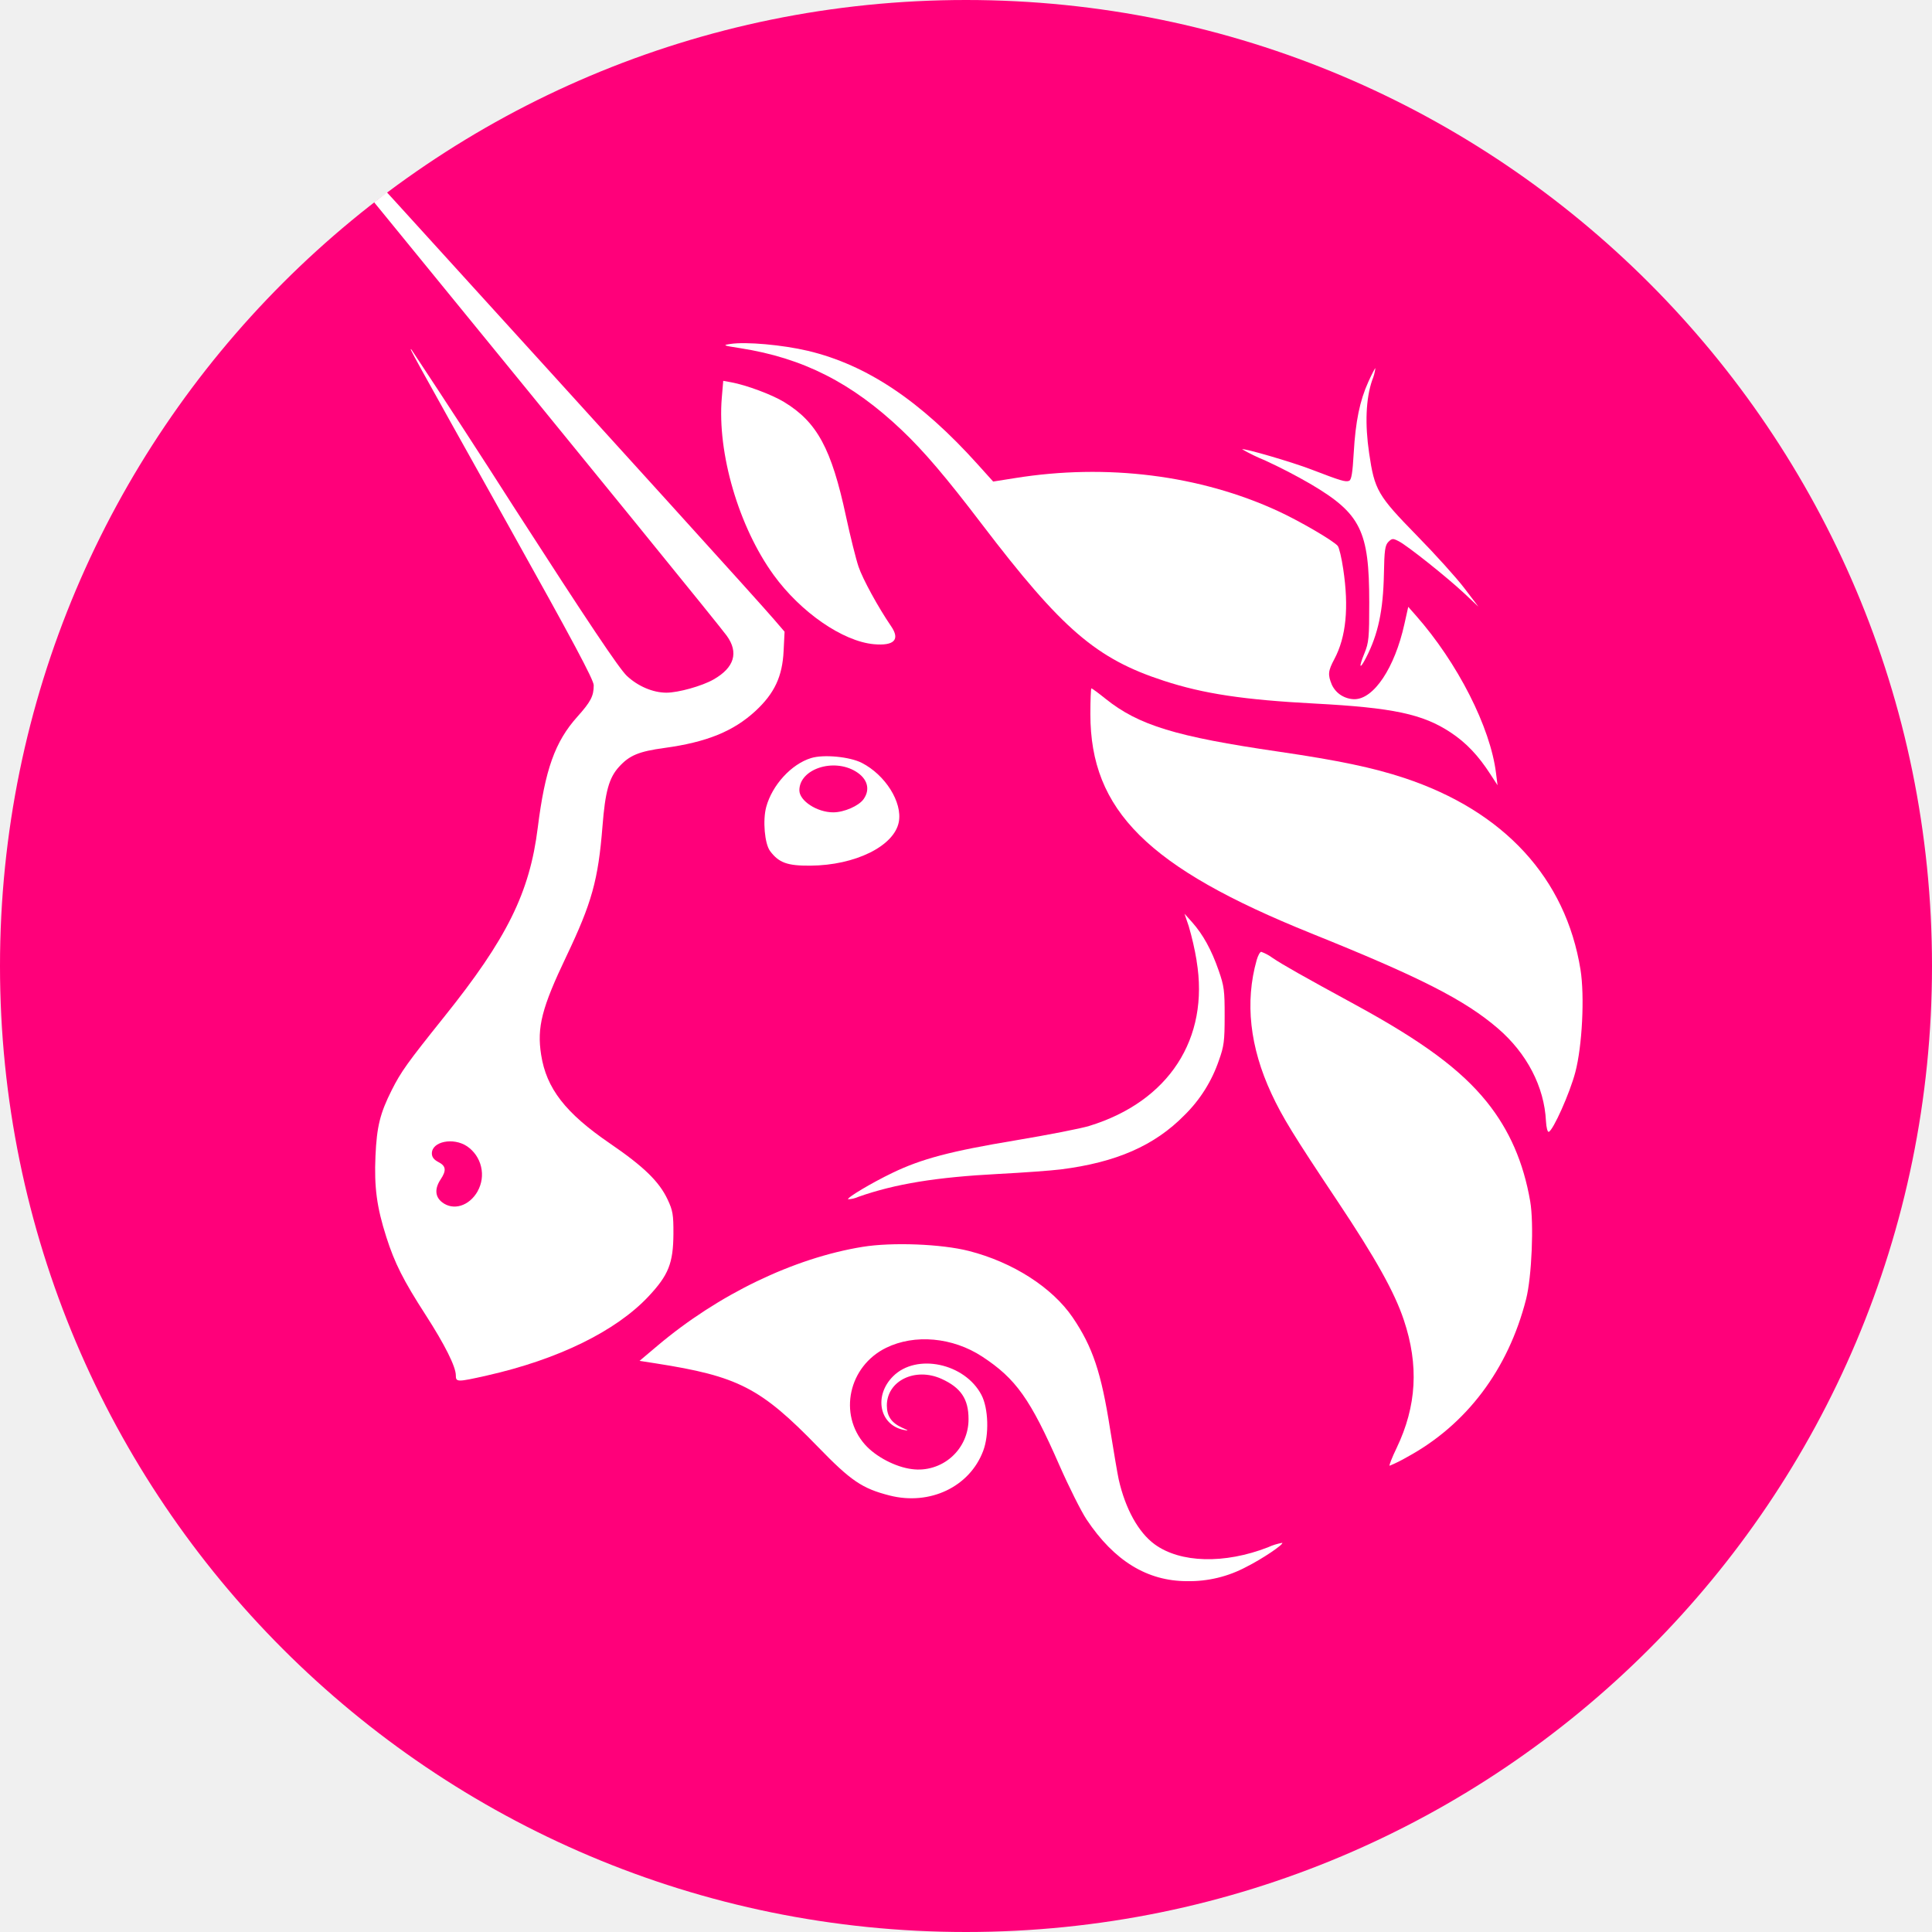
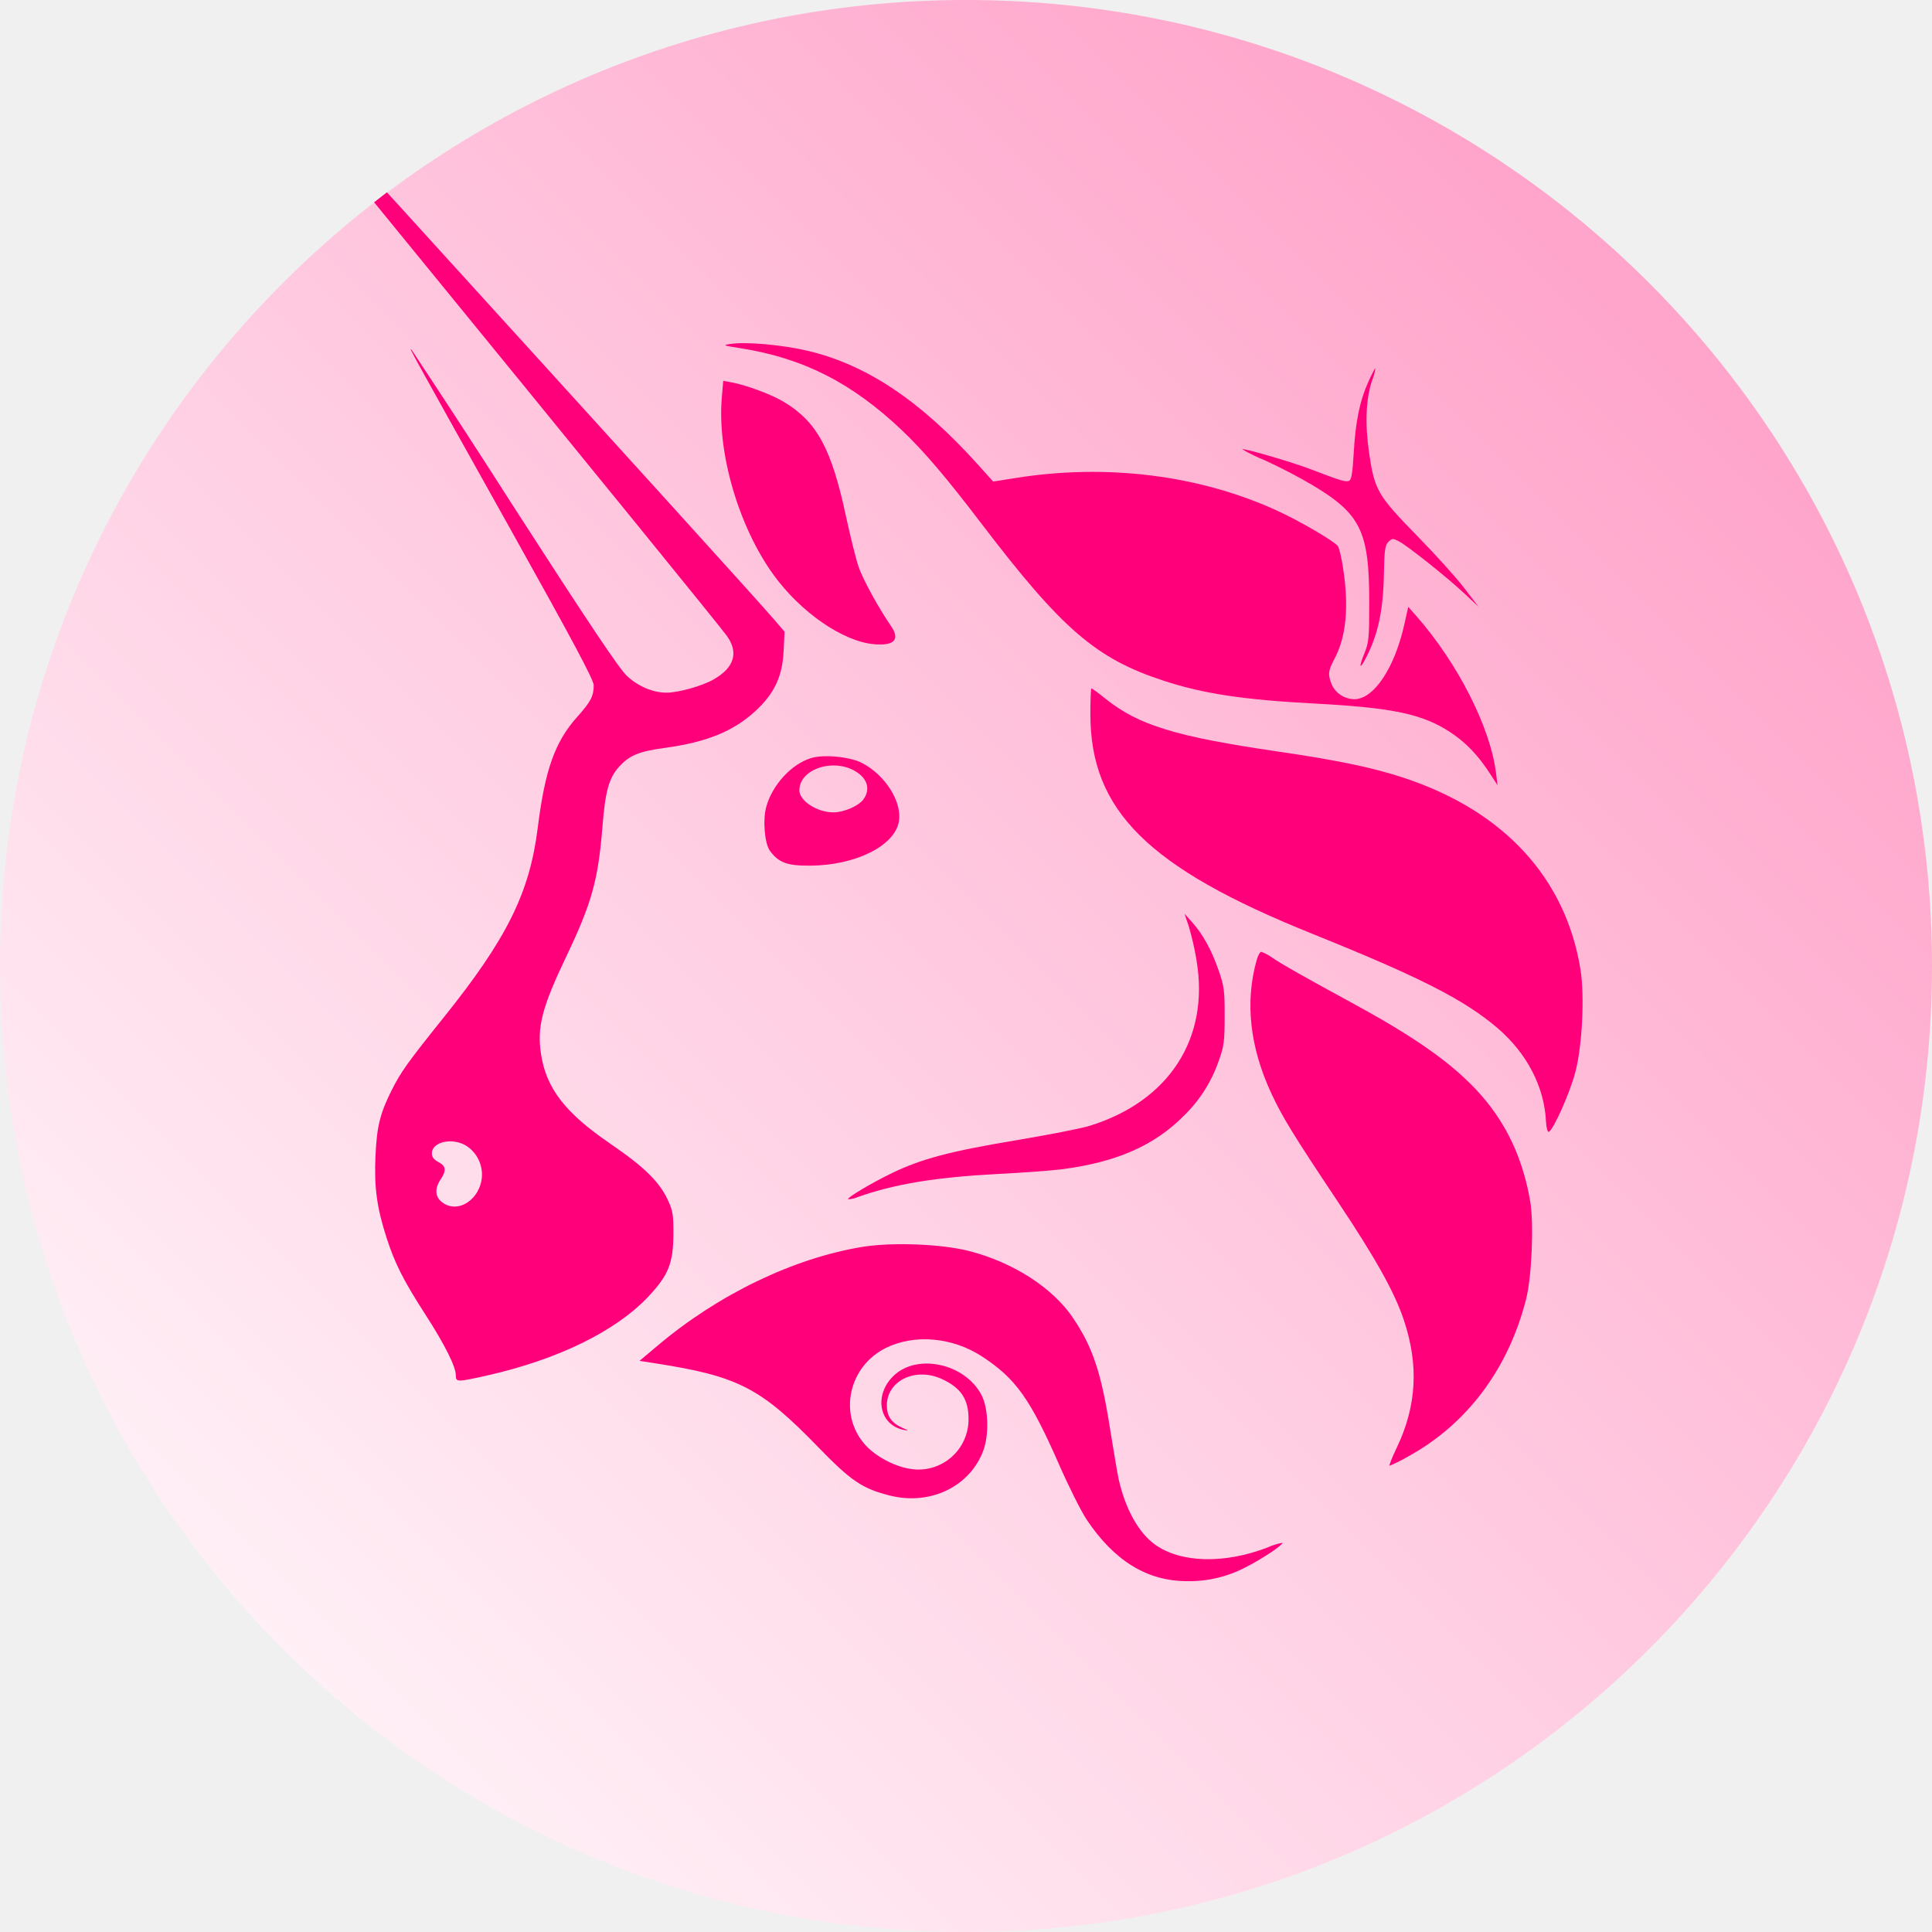
<svg xmlns="http://www.w3.org/2000/svg" fill="none" height="32" viewBox="0 0 32 32" width="32">
-   <path d="m16 32c8.837 0 16-7.163 16-16 0-8.837-7.163-16-16-16-8.837 0-16 7.163-16 16 0 8.837 7.163 16 16 16z" fill="#ff007a" />
-   <g fill="#fff">
+   <linearGradient id="a" gradientUnits="userSpaceOnUse" x1="27.5" x2="4.5" y1="4.5" y2="27.5">
+     <stop offset="0" stop-color="#ffa3ca" />
+     <stop offset="1" stop-color="#fff0f6" />
+   </linearGradient>
+   <path d="m16 32c8.837 0 16-7.163 16-16 0-8.837-7.163-16-16-16-8.837 0-16 7.163-16 16 0 8.837 7.163 16 16 16z" fill="url(#a)" />
+   <g fill="#ff007a">
    <path d="m12.261 5.767c-.285-.044-.297-.05-.163-.07.257-.04.865.015 1.284.114.977.233 1.866.828 2.816 1.885l.252.28.36-.057c1.52-.245 3.067-.05 4.36.547.356.164.917.491.987.576.023.026.064.199.091.383.096.637.048 1.125-.146 1.49-.106.198-.112.26-.041.43.034.07.086.13.152.171s.142.064.22.065c.322 0 .668-.52.828-1.243l.064-.287.126.143c.692.784 1.235 1.853 1.328 2.613l.025.199-.117-.18c-.2-.31-.4-.522-.658-.693-.464-.307-.955-.411-2.255-.48-1.174-.062-1.839-.162-2.497-.377-1.121-.365-1.686-.852-3.018-2.599-.591-.776-.957-1.205-1.32-1.55-.827-.786-1.639-1.198-2.678-1.36z" />
    <path d="m22.422 7.5c.03-.52.1-.863.242-1.176.056-.124.109-.226.117-.226-.009.07-.028.139-.055.204-.103.304-.12.72-.049 1.203.09.614.142.702.79 1.365.305.311.659.703.787.872l.233.306-.233-.219c-.285-.267-.941-.79-1.086-.864-.097-.05-.112-.049-.172.01-.055.056-.067.138-.074.529-.012.608-.095 1-.296 1.39-.108.21-.125.166-.027-.073.073-.178.08-.256.08-.845 0-1.184-.141-1.468-.966-1.956-.248-.144-.503-.276-.764-.396-.129-.052-.254-.113-.374-.182.023-.023.827.211 1.15.336.482.185.561.209.62.186.039-.015.058-.129.077-.464zm-9.607 2.025c-.579-.797-.937-2.02-.86-2.934l.024-.283.132.024c.248.045.675.204.875.326.548.333.786.772 1.027 1.898.071.33.164.703.207.83.068.203.328.678.54.987.152.222.05.327-.286.297-.514-.047-1.21-.527-1.659-1.145zm8.905 5.935c-2.707-1.09-3.66-2.036-3.66-3.632 0-.235.008-.427.017-.427.01 0 .115.077.233.172.549.44 1.164.628 2.865.876 1.001.147 1.565.265 2.085.437 1.652.548 2.674 1.66 2.918 3.174.07.44.029 1.265-.086 1.7-.09.344-.367.963-.44.987-.02.006-.04-.071-.046-.178-.028-.568-.315-1.122-.798-1.537-.549-.471-1.286-.847-3.089-1.572zm-1.9.452c-.032-.193-.076-.384-.131-.572l-.07-.206.129.144c.177.2.318.454.436.794.091.259.101.336.1.757 0 .414-.011.5-.095.734-.117.343-.312.654-.571.908-.495.504-1.13.782-2.048.898-.16.02-.624.054-1.033.075-1.03.054-1.707.164-2.316.378-.055.025-.114.039-.174.042-.024-.025.39-.272.733-.437.483-.233.963-.36 2.04-.539.532-.089 1.082-.196 1.221-.239 1.318-.404 1.995-1.446 1.778-2.737z" />
    <path d="m21.06 18.116c-.36-.773-.442-1.52-.245-2.216.021-.074.055-.135.075-.135.068.025.131.059.189.102.166.112.498.3 1.383.782 1.105.603 1.735 1.07 2.164 1.602.375.467.607.999.719 1.647.063.367.026 1.25-.068 1.62-.297 1.166-.988 2.082-1.972 2.616-.093.054-.189.102-.288.143-.014 0 .038-.133.117-.297.33-.692.369-1.366.118-2.116-.153-.459-.466-1.02-1.097-1.966-.734-1.1-.914-1.394-1.095-1.782zm-10.167 4.171c1.005-.848 2.254-1.45 3.393-1.635.49-.08 1.308-.048 1.762.068.728.186 1.38.604 1.719 1.101.33.486.473.91.62 1.852.06.372.123.745.142.83.11.488.327.879.595 1.075.425.311 1.158.33 1.878.05.075-.035.154-.059.236-.074.026.026-.336.269-.592.397-.302.162-.64.244-.983.238-.66 0-1.208-.335-1.665-1.02-.09-.135-.292-.538-.45-.897-.482-1.1-.72-1.436-1.28-1.803-.489-.32-1.118-.377-1.591-.145-.622.305-.795 1.1-.35 1.603.177.2.507.373.777.406.118.016.237.006.351-.029.114-.035.218-.093.307-.172s.16-.176.208-.284c.048-.108.073-.226.072-.345 0-.332-.128-.52-.448-.665-.437-.197-.907.033-.905.444.001.175.077.285.253.365.113.05.115.055.023.036-.401-.084-.495-.567-.172-.888.387-.386 1.188-.216 1.463.31.116.221.129.662.028.928-.225.595-.883.907-1.55.737-.454-.116-.639-.241-1.186-.805-.951-.98-1.32-1.17-2.692-1.384l-.263-.041.3-.253z" />
    <path clip-rule="evenodd" d="m6.196 3.35.096.117c3.708 4.54 5.624 6.896 5.746 7.064.2.278.125.527-.219.723-.191.109-.585.219-.781.219-.223 0-.474-.107-.657-.28-.129-.123-.65-.901-1.853-2.768-.563-.882-1.134-1.76-1.712-2.633-.049-.046-.048-.045 1.618 2.936 1.046 1.872 1.4 2.533 1.4 2.622 0 .18-.05.274-.272.522-.37.413-.535.877-.655 1.837-.134 1.077-.51 1.837-1.554 3.138-.61.762-.71.902-.865 1.209-.194.386-.247.603-.269 1.091-.023.516.022.85.18 1.343.138.432.282.718.65 1.288.318.493.501.859.501 1.002 0 .114.022.114.515.003 1.179-.266 2.136-.735 2.675-1.309.333-.355.411-.551.414-1.038.001-.318-.01-.385-.096-.568-.14-.298-.395-.546-.957-.93-.737-.504-1.051-.91-1.138-1.467-.072-.457.011-.78.419-1.634.421-.884.526-1.26.597-2.151.045-.576.108-.803.274-.985.172-.19.328-.255.755-.313.696-.095 1.139-.275 1.503-.61.316-.292.448-.573.468-.995l.016-.32-.177-.206c-.254-.296-2.355-2.614-6.304-6.956l-.106-.115-.212.165zm1.714 16.382c.07-.124.091-.269.058-.407-.032-.138-.115-.259-.232-.339-.228-.152-.583-.08-.583.118 0 .06.033.104.108.143.127.065.136.139.037.288-.101.152-.093.286.023.377.186.146.45.065.59-.18zm5.524-7.176c-.327.1-.644.447-.743.81-.06.221-.026.61.064.73.145.194.286.245.666.242.744-.005 1.39-.324 1.466-.723.062-.327-.223-.78-.614-.98-.202-.102-.631-.143-.839-.079zm.87.68c.115-.163.064-.34-.13-.458-.372-.227-.934-.04-.934.312 0 .174.293.365.561.365.18 0 .424-.107.503-.219z" fill-rule="evenodd" />
  </g>
</svg>
